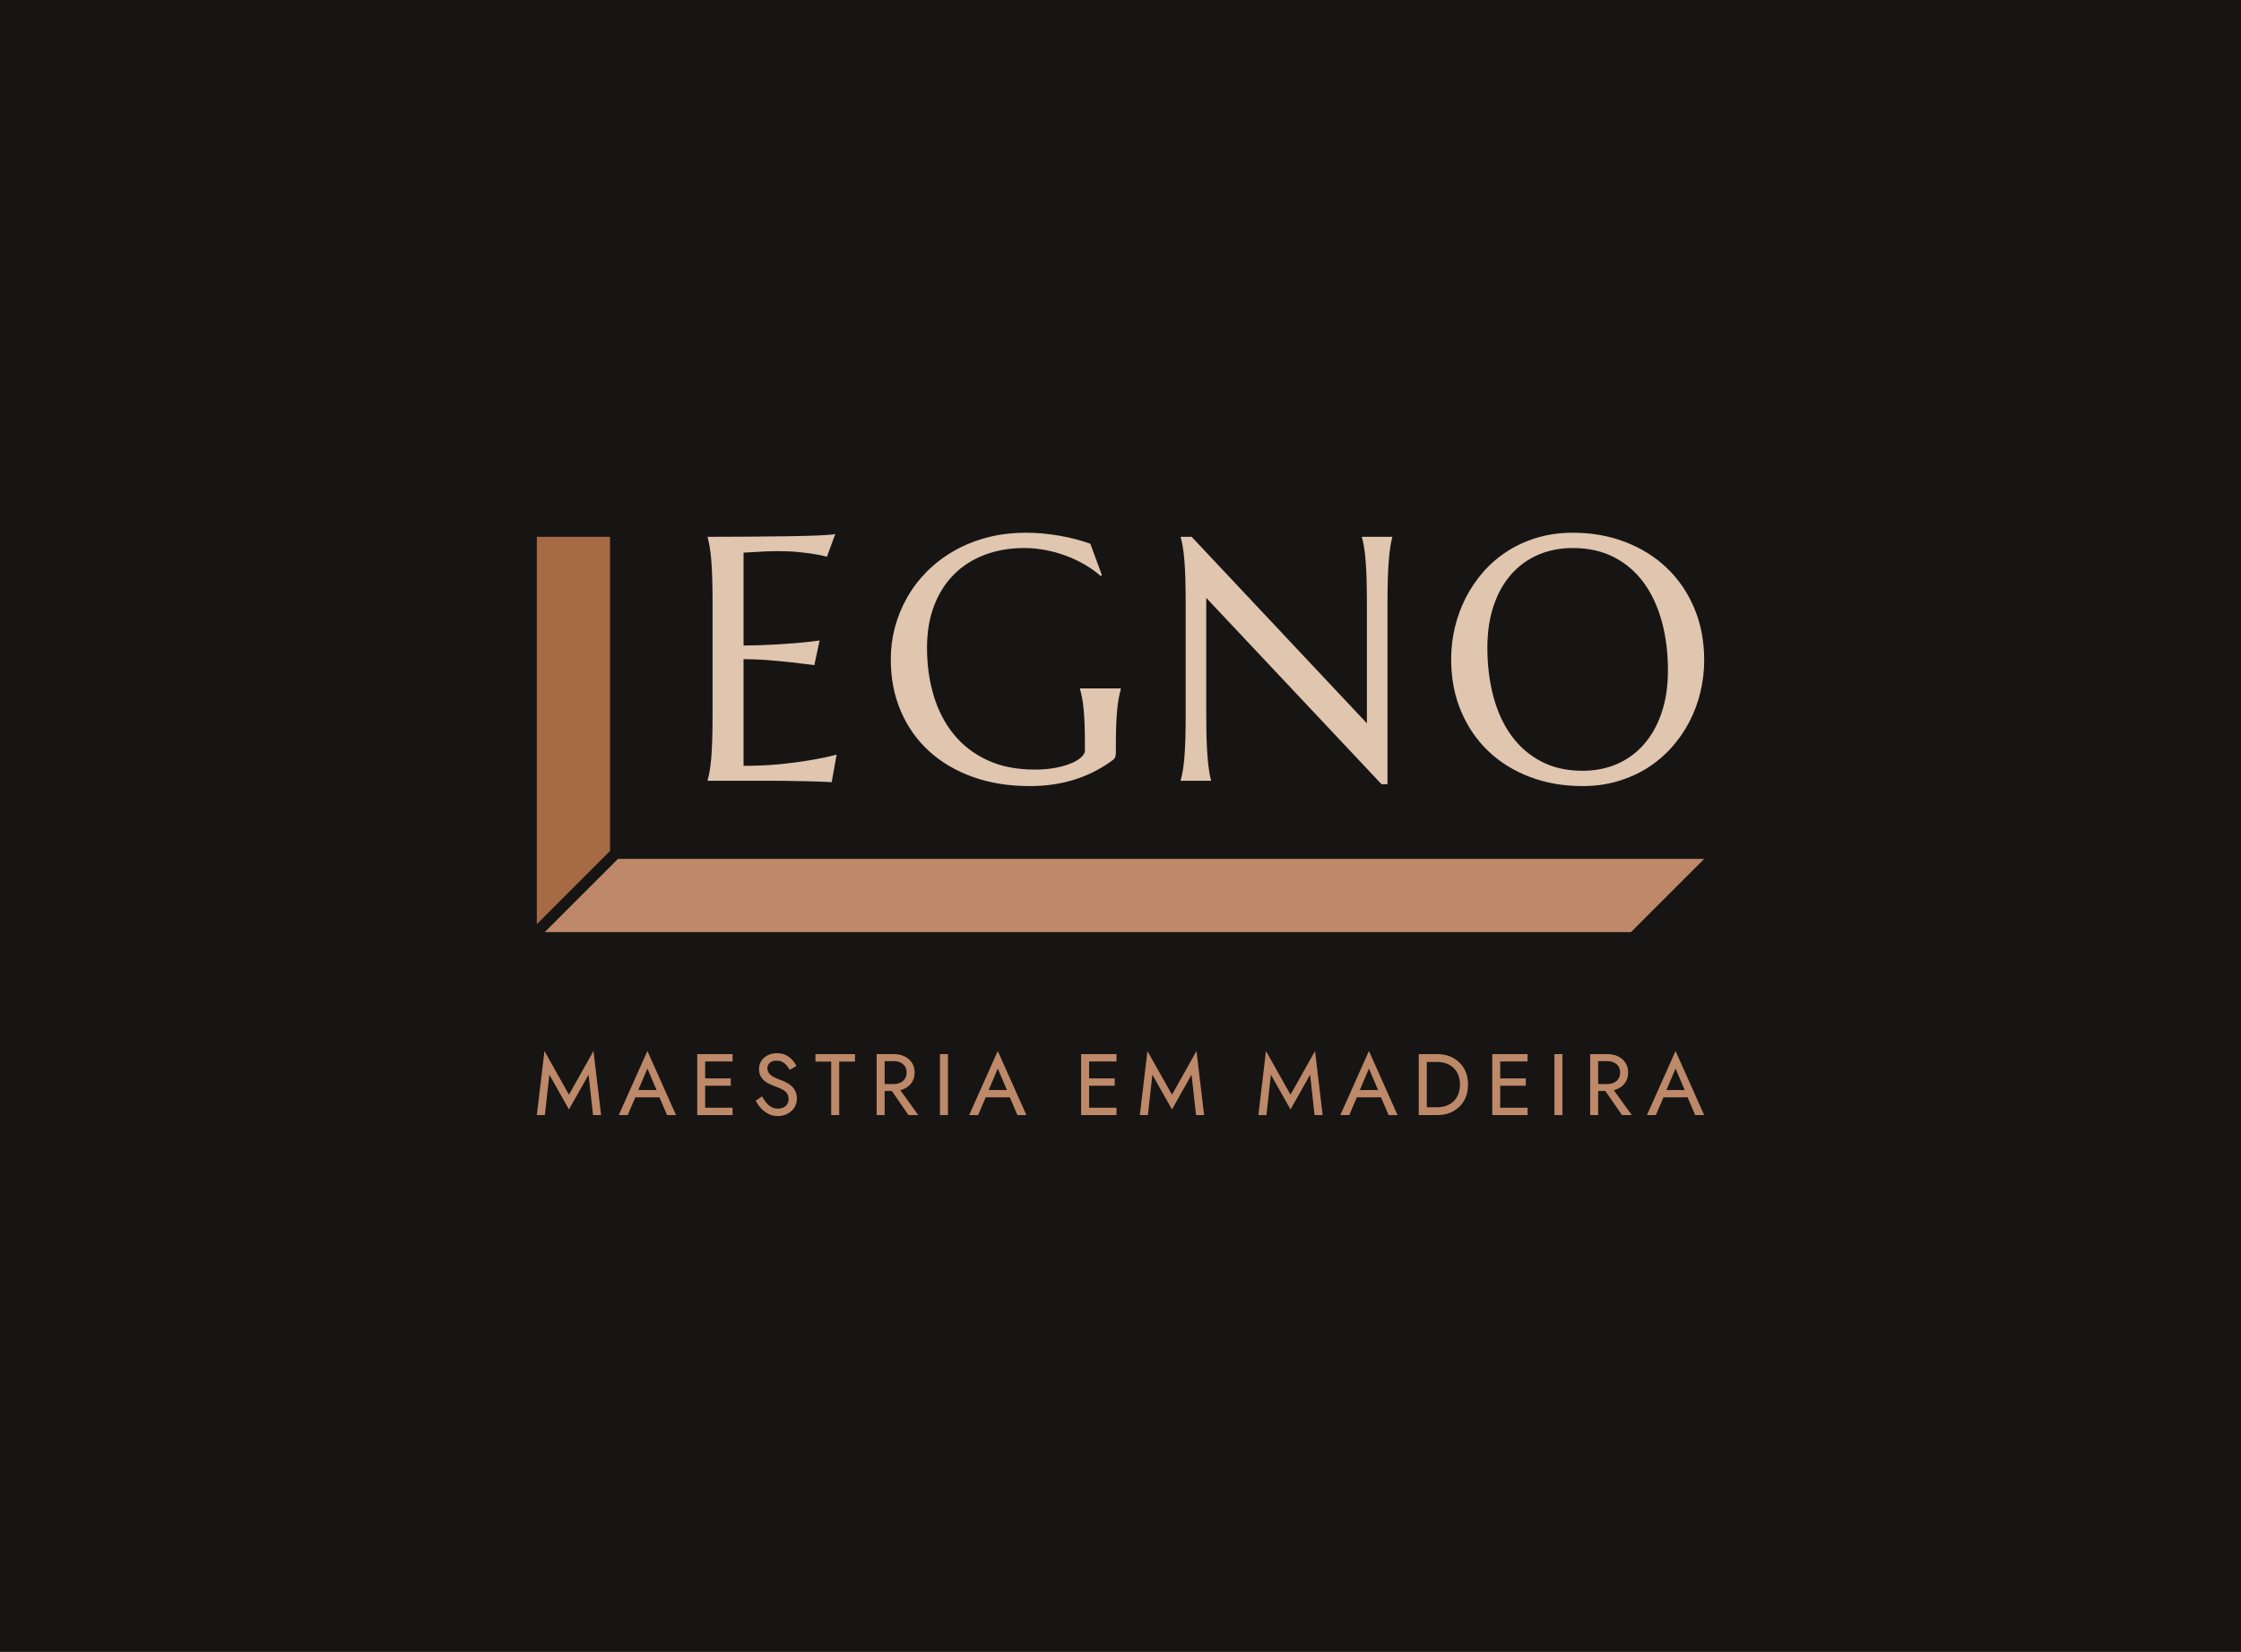
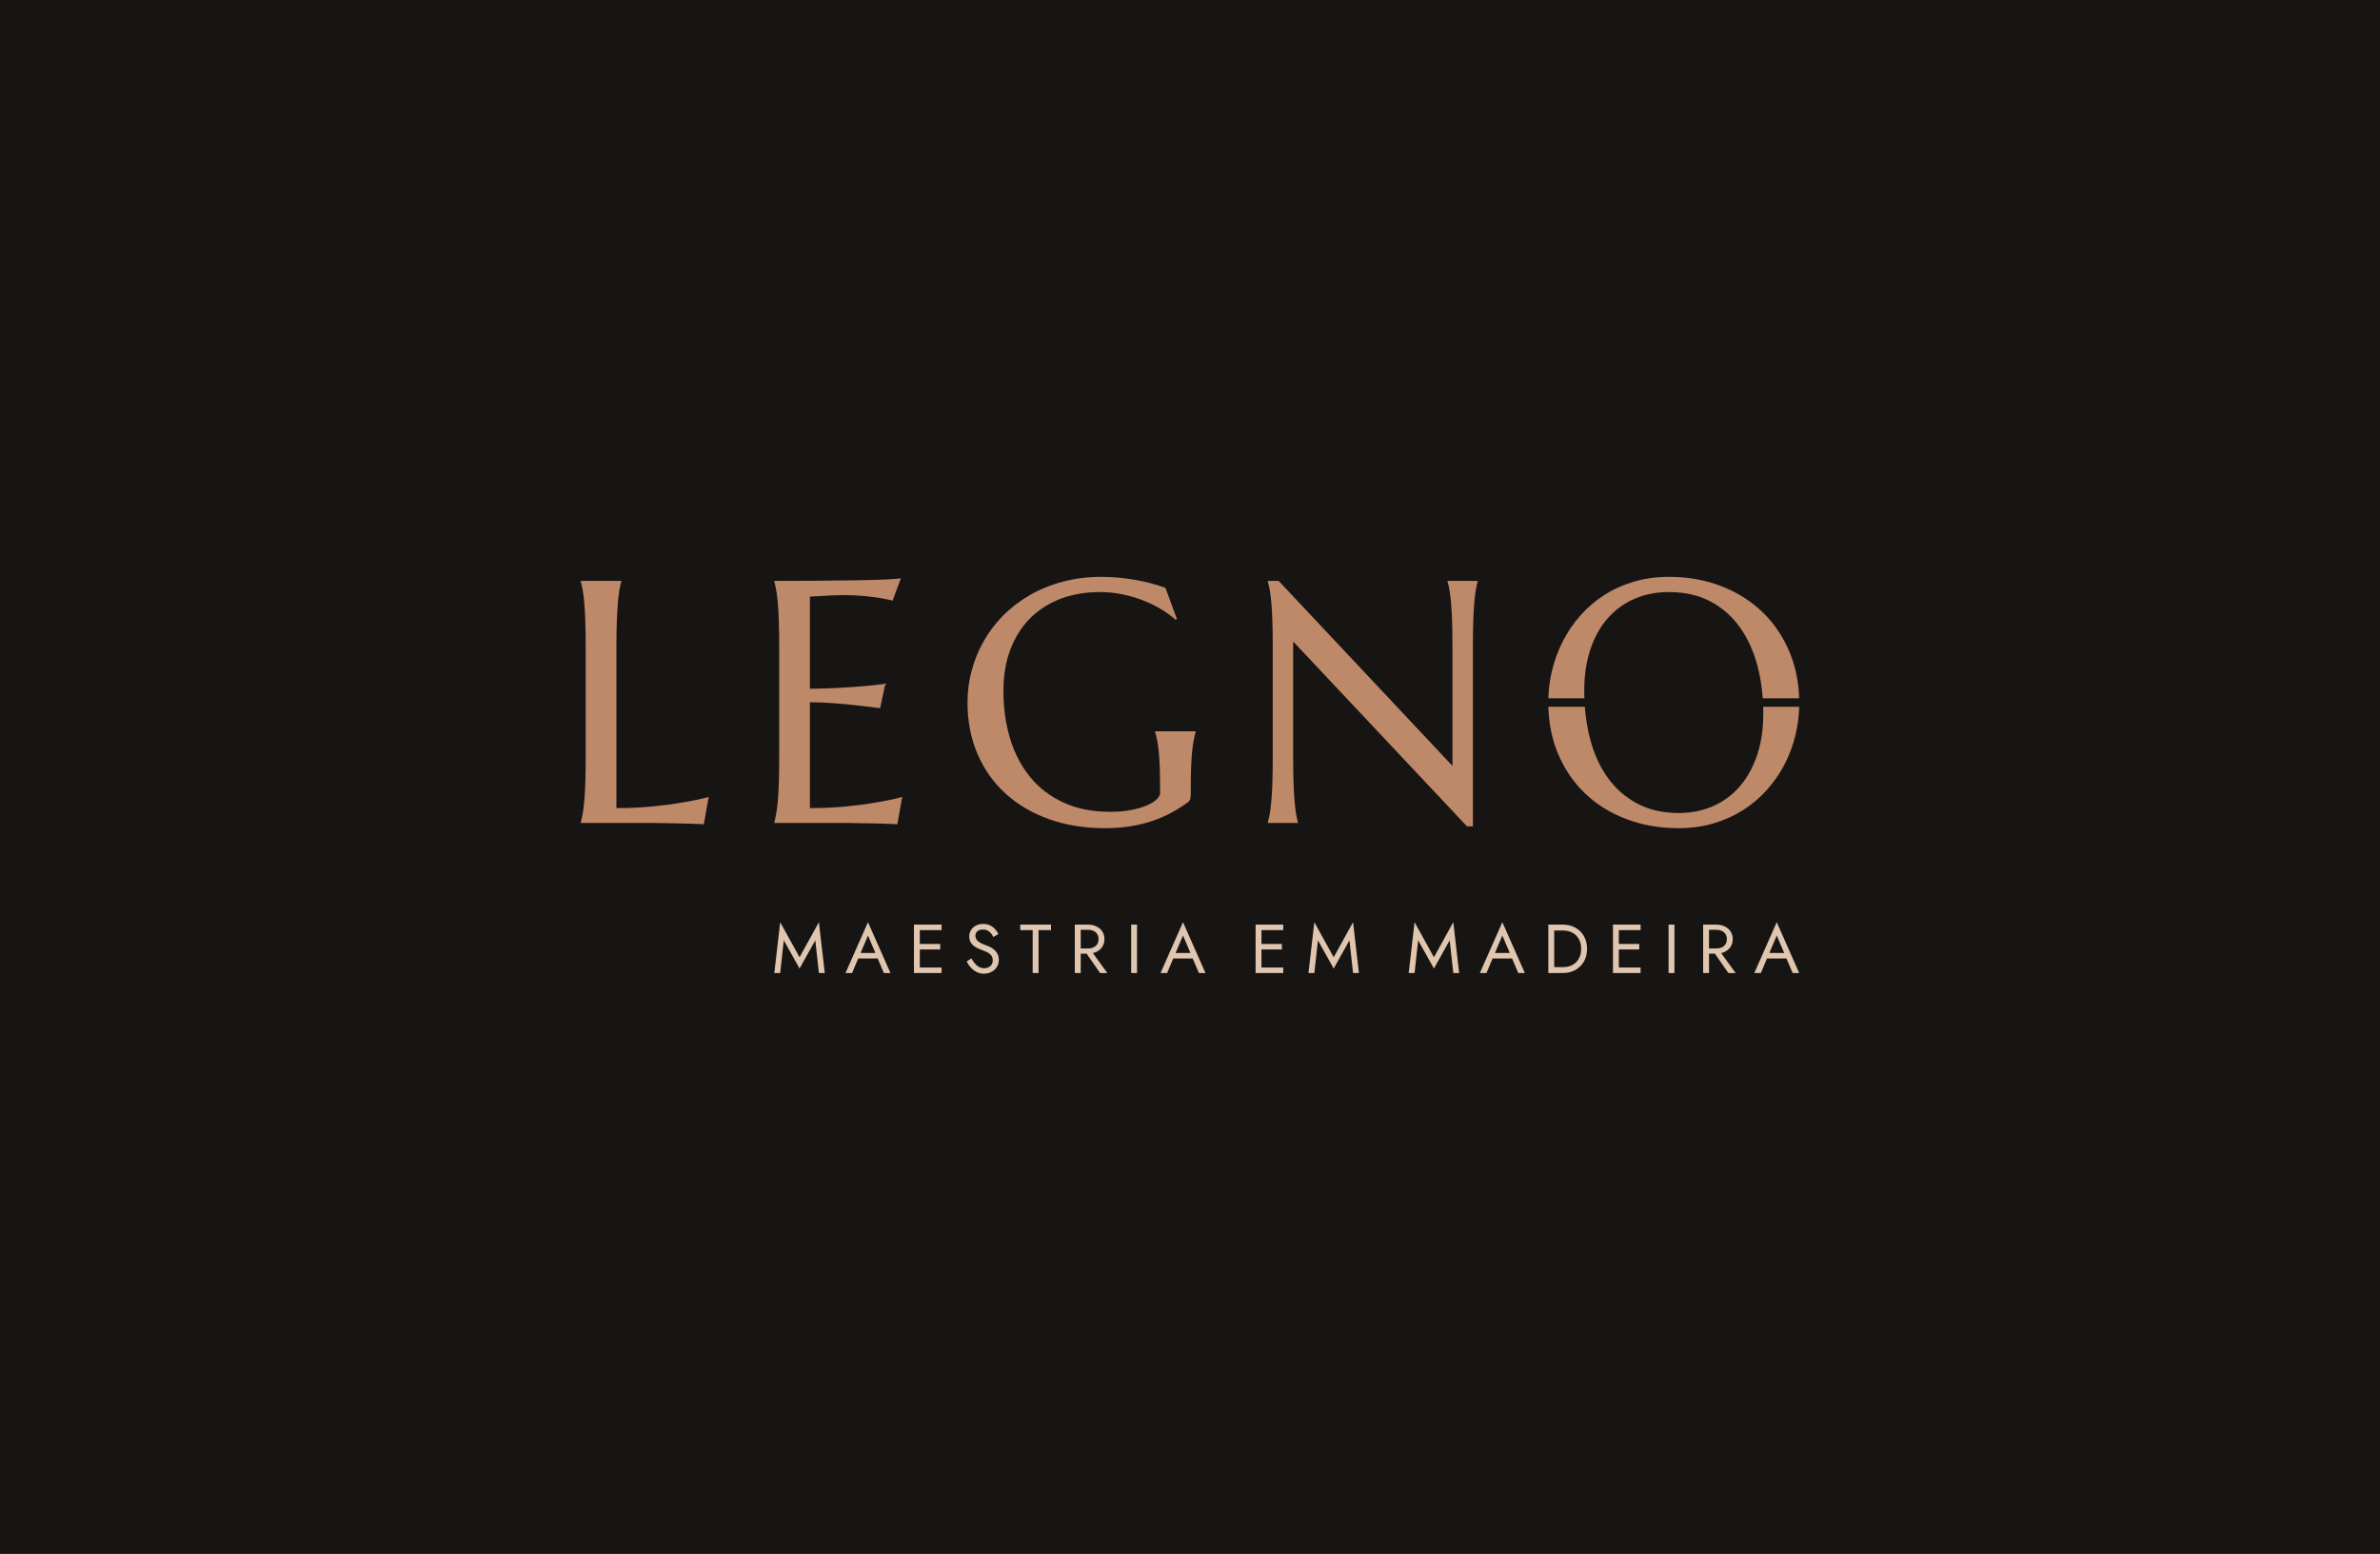
- <svg xmlns="http://www.w3.org/2000/svg" role="img" aria-labelledby="t d" viewBox="0 0 918.39 677">
-   <rect id="fundo" width="918.39" height="677" fill="#171514" />
-   <path d="M220,220 L250,220 L250,348.75 L220,378.75 Z" fill="#A66B45" />
-   <path d="M253.25,352 L698.39,352 L668.39,382 L223.25,382 Z" fill="#BD8969" />
-   <path transform="translate(280.03,320)" d="M9.97 -100Q18.69 -100 27.3 -100.07Q35.91 -100.14 43.1 -100.24Q50.28 -100.35 55.37 -100.56Q60.46 -100.77 62.27 -101.12L58.86 -91.84Q56.56 -92.47 53.49 -92.96Q50.84 -93.38 47.04 -93.76Q43.24 -94.14 38.28 -94.14Q36.61 -94.14 34.27 -94.04Q31.94 -93.93 29.78 -93.79Q27.27 -93.65 24.69 -93.51V-55.44Q31.87 -55.51 37.66 -55.86Q43.44 -56.21 47.49 -56.56Q52.23 -56.97 55.86 -57.53L53.7 -47.42Q48.88 -48.05 43.86 -48.61Q39.54 -49.09 34.45 -49.48Q29.36 -49.86 24.69 -49.86V-6.14Q32.91 -6.14 39.82 -6.83Q46.72 -7.53 51.88 -8.44Q57.88 -9.41 62.83 -10.74L60.81 0.56Q59.97 0.49 58.3 0.42Q56.62 0.35 54.57 0.28Q52.51 0.21 50.24 0.17Q47.98 0.14 45.96 0.1Q43.93 0.07 42.36 0.03Q40.79 0 40.1 0H9.97V-0.28Q10.39 -1.74 10.77 -3.91Q11.16 -6.07 11.44 -9.27Q11.72 -12.48 11.85 -16.91Q11.99 -21.34 11.99 -27.27V-72.66Q11.99 -78.59 11.85 -83.02Q11.72 -87.45 11.44 -90.69Q11.16 -93.93 10.77 -96.09Q10.39 -98.26 9.97 -99.72V-100Z M177.27 -11.72Q177.27 -10.95 177.1 -10.11Q176.93 -9.27 176.3 -8.72Q173.16 -6.35 169.5 -4.36Q165.84 -2.37 161.58 -0.91Q157.33 0.56 152.41 1.36Q147.5 2.16 141.85 2.16Q129.16 2.16 118.7 -1.57Q108.24 -5.3 100.74 -12.13Q93.24 -18.97 89.13 -28.56Q85.02 -38.15 85.02 -49.86Q85.02 -56.49 86.72 -62.9Q88.43 -69.32 91.71 -75.1Q94.99 -80.89 99.8 -85.74Q104.61 -90.59 110.78 -94.14Q116.95 -97.7 124.38 -99.69Q131.81 -101.67 140.45 -101.67Q143.8 -101.67 147.29 -101.36Q150.78 -101.05 154.19 -100.45Q157.61 -99.86 160.78 -99.02Q163.96 -98.19 166.81 -97.14L171.56 -84.24L171 -83.96Q168.28 -86.4 164.72 -88.49Q161.17 -90.59 157.12 -92.12Q153.08 -93.65 148.65 -94.53Q144.22 -95.4 139.69 -95.4Q130.9 -95.4 123.58 -92.64Q116.26 -89.89 110.99 -84.66Q105.73 -79.43 102.8 -71.83Q99.87 -64.23 99.87 -54.53Q99.87 -43.86 102.66 -34.73Q105.45 -25.59 110.96 -18.9Q116.47 -12.2 124.73 -8.4Q132.99 -4.6 144.01 -4.6Q148.89 -4.6 152.73 -5.37Q156.56 -6.14 159.21 -7.29Q161.86 -8.44 163.22 -9.8Q164.58 -11.16 164.58 -12.27V-14.99Q164.58 -19.87 164.44 -23.43Q164.3 -26.99 164.03 -29.6Q163.75 -32.22 163.4 -34.1Q163.05 -35.98 162.56 -37.59V-37.87H179.3V-37.59Q178.88 -36.12 178.5 -34.14Q178.11 -32.15 177.83 -29.43Q177.55 -26.71 177.41 -23.05Q177.27 -19.39 177.27 -14.57Z M208.32 -100 280.14 -23.57V-72.66Q280.14 -78.59 280 -83.02Q279.86 -87.45 279.58 -90.69Q279.31 -93.93 278.92 -96.09Q278.54 -98.26 278.12 -99.72V-100H290.53V-99.72Q290.11 -98.26 289.77 -96.09Q289.42 -93.93 289.14 -90.69Q288.86 -87.45 288.72 -83.02Q288.58 -78.59 288.58 -72.66V1.39H286.14L214.31 -74.97V-27.27Q214.31 -21.34 214.45 -16.91Q214.59 -12.48 214.87 -9.27Q215.15 -6.07 215.5 -3.91Q215.85 -1.74 216.26 -0.28V0H203.85V-0.28Q204.27 -1.74 204.65 -3.91Q205.04 -6.07 205.32 -9.27Q205.6 -12.48 205.74 -16.91Q205.87 -21.34 205.87 -27.27V-72.66Q205.87 -78.59 205.74 -83.02Q205.6 -87.45 205.32 -90.69Q205.04 -93.93 204.65 -96.09Q204.27 -98.26 203.85 -99.72V-100Z M364.53 -101.67Q376.18 -101.67 386.04 -97.87Q395.91 -94.07 403.09 -87.2Q410.28 -80.33 414.32 -70.71Q418.37 -61.09 418.37 -49.44Q418.37 -42.82 416.83 -36.4Q415.3 -29.99 412.33 -24.27Q409.37 -18.55 405.05 -13.7Q400.72 -8.86 395.18 -5.33Q389.63 -1.81 382.94 0.17Q376.25 2.16 368.5 2.16Q356.86 2.16 346.99 -1.57Q337.12 -5.3 329.94 -12.13Q322.76 -18.97 318.71 -28.56Q314.67 -38.15 314.67 -49.86Q314.67 -56.49 316.2 -62.9Q317.74 -69.32 320.7 -75.1Q323.67 -80.89 327.95 -85.74Q332.24 -90.59 337.79 -94.14Q343.33 -97.7 350.06 -99.69Q356.79 -101.67 364.53 -101.67ZM368.5 -4.11Q376.25 -4.11 382.66 -6.9Q389.08 -9.69 393.71 -14.99Q398.35 -20.29 400.93 -27.93Q403.51 -35.56 403.51 -45.26Q403.51 -56 401.04 -65.17Q398.56 -74.34 393.68 -81.07Q388.8 -87.8 381.51 -91.6Q374.22 -95.4 364.53 -95.4Q356.79 -95.4 350.37 -92.64Q343.96 -89.89 339.32 -84.66Q334.68 -79.43 332.1 -71.83Q329.52 -64.23 329.52 -54.53Q329.52 -43.86 331.96 -34.62Q334.4 -25.38 339.29 -18.62Q344.17 -11.85 351.49 -7.98Q358.81 -4.11 368.5 -4.11Z" fill="#E0C5AF" />
-   <path transform="translate(218.59,457)" d="M6.54 -16.56 14.58 -2.32 22.62 -16.56 24.45 0H27.75L24.63 -26.25L14.58 -8.37L4.53 -26.25L1.41 0H4.71Z M40.19 -7.29H53.4L52.38 -10.28H41.21ZM46.72 -19.07 50.95 -9.16 51.19 -8.38 54.79 0H58.46L46.72 -26.28L34.99 0H38.66L42.32 -8.59L42.57 -9.29Z M69.01 0H81.62V-3.03H69.01ZM69.01 -21.97H81.62V-25H69.01ZM69.01 -12.03H80.9V-15.04H69.01ZM67.14 -25V0H70.4V-25Z M93.69 -7.67 91.12 -5.91Q91.94 -4.26 93.27 -2.81Q94.59 -1.36 96.35 -0.48Q98.11 0.39 100.18 0.39Q101.7 0.39 103.1 -0.11Q104.49 -0.61 105.6 -1.54Q106.71 -2.48 107.34 -3.81Q107.98 -5.15 107.98 -6.81Q107.98 -8.51 107.38 -9.74Q106.78 -10.97 105.84 -11.85Q104.9 -12.73 103.79 -13.31Q102.68 -13.89 101.66 -14.26Q99.51 -15 98.25 -15.75Q96.98 -16.5 96.44 -17.35Q95.89 -18.21 95.89 -19.23Q95.89 -20.41 96.8 -21.36Q97.71 -22.31 99.68 -22.31Q101.11 -22.31 102.11 -21.75Q103.11 -21.2 103.83 -20.32Q104.54 -19.45 105.01 -18.52L107.78 -20.11Q107.17 -21.43 106.08 -22.63Q105 -23.83 103.46 -24.6Q101.91 -25.37 99.84 -25.37Q97.71 -25.37 96.04 -24.53Q94.37 -23.69 93.42 -22.22Q92.47 -20.74 92.47 -18.86Q92.47 -17.13 93.13 -15.94Q93.8 -14.76 94.83 -13.94Q95.87 -13.13 97.01 -12.61Q98.16 -12.09 99.08 -11.76Q100.54 -11.25 101.8 -10.63Q103.05 -10.02 103.82 -9.05Q104.58 -8.08 104.58 -6.46Q104.58 -4.79 103.39 -3.72Q102.21 -2.65 100.26 -2.65Q98.78 -2.65 97.61 -3.28Q96.43 -3.92 95.49 -5.05Q94.54 -6.18 93.69 -7.67Z M115.59 -21.94H122.05V0H125.33V-21.94H131.79V-25H115.59Z M145.28 -12.24 153.72 0H157.74L148.9 -12.24ZM140.67 -25V0H143.95V-25ZM142.52 -22.13H147.61Q149.18 -22.13 150.39 -21.57Q151.59 -21.01 152.27 -19.97Q152.95 -18.93 152.95 -17.43Q152.95 -15.93 152.27 -14.89Q151.59 -13.84 150.39 -13.29Q149.18 -12.73 147.61 -12.73H142.52V-9.89H147.64Q150.13 -9.89 152.06 -10.81Q153.99 -11.73 155.12 -13.44Q156.24 -15.15 156.24 -17.45Q156.24 -19.78 155.12 -21.47Q153.99 -23.16 152.06 -24.08Q150.13 -25 147.64 -25H142.52Z M166.61 -25V0H169.89V-25Z M183.78 -7.29H196.99L195.97 -10.28H184.79ZM190.31 -19.07 194.54 -9.16 194.78 -8.38 198.38 0H202.04L190.31 -26.28L178.58 0H182.25L185.91 -8.59L186.16 -9.29Z M226.35 0H238.96V-3.03H226.35ZM226.35 -21.97H238.96V-25H226.35ZM226.35 -12.03H238.24V-15.04H226.35ZM224.48 -25V0H227.74V-25Z M253.66 -16.56 261.7 -2.32 269.73 -16.56 271.56 0H274.87L271.75 -26.25L261.7 -8.37L251.64 -26.25L248.53 0H251.83Z M302.24 -16.56 310.28 -2.32 318.31 -16.56 320.14 0H323.45L320.33 -26.25L310.28 -8.37L300.22 -26.25L297.11 0H300.41Z M335.88 -7.29H349.1L348.08 -10.28H336.9ZM342.42 -19.07 346.64 -9.16 346.89 -8.38 350.48 0H354.15L342.42 -26.28L330.69 0H334.36L338.02 -8.59L338.26 -9.29Z M362.84 -25V0H366.13V-25ZM370.46 0Q374.13 0 376.97 -1.57Q379.81 -3.14 381.42 -5.94Q383.03 -8.74 383.03 -12.5Q383.03 -16.26 381.42 -19.06Q379.81 -21.86 376.97 -23.43Q374.13 -25 370.46 -25H364.71V-21.78H370.44Q372.49 -21.78 374.21 -21.14Q375.92 -20.5 377.16 -19.3Q378.39 -18.11 379.06 -16.39Q379.73 -14.67 379.73 -12.5Q379.73 -10.33 379.06 -8.61Q378.39 -6.89 377.16 -5.7Q375.92 -4.5 374.21 -3.86Q372.49 -3.22 370.44 -3.22H364.71V0Z M394.82 0H407.43V-3.03H394.82ZM394.82 -21.97H407.43V-25H394.82ZM394.82 -12.03H406.71V-15.04H394.82ZM392.96 -25V0H396.21V-25Z M418.43 -25V0H421.71V-25Z M437.69 -12.24 446.13 0H450.15L441.31 -12.24ZM433.08 -25V0H436.36V-25ZM434.93 -22.13H440.02Q441.6 -22.13 442.8 -21.57Q444 -21.01 444.68 -19.97Q445.36 -18.93 445.36 -17.43Q445.36 -15.93 444.68 -14.89Q444 -13.84 442.8 -13.29Q441.6 -12.73 440.02 -12.73H434.93V-9.89H440.05Q442.55 -9.89 444.48 -10.81Q446.41 -11.73 447.53 -13.44Q448.65 -15.15 448.65 -17.45Q448.65 -19.78 447.53 -21.47Q446.41 -23.16 444.48 -24.08Q442.55 -25 440.05 -25H434.93Z M461.54 -7.29H474.75L473.73 -10.28H462.55ZM468.07 -19.07 472.3 -9.16 472.54 -8.38 476.13 0H479.8L468.07 -26.28L456.34 0H460.01L463.67 -8.59L463.91 -9.29Z" fill="#BD8969" />
+ <svg xmlns="http://www.w3.org/2000/svg" role="img" aria-labelledby="t d" viewBox="0 0 1967 1284">
+   <rect id="fundo" width="1967" height="1284" fill="#171514" />
+   <g id="legno" transform="translate(460.06,680)" fill="#BD8969">
+     <path d="M49.37 -12.27Q65.83 -12.27 79.64 -13.67Q93.44 -15.06 103.77 -16.88Q115.76 -18.83 125.66 -21.48L121.62 1.12Q119.94 0.98 116.6 0.84Q113.25 0.7 109.14 0.56Q105.02 0.42 100.49 0.35Q95.96 0.28 91.91 0.21Q87.87 0.14 84.73 0.07Q81.59 0 80.2 0H19.94V-0.56Q20.78 -3.49 21.55 -7.81Q22.32 -12.13 22.87 -18.55Q23.43 -24.97 23.71 -33.82Q23.99 -42.68 23.99 -54.53V-145.33Q23.99 -157.18 23.71 -166.04Q23.43 -174.9 22.87 -181.38Q22.32 -187.87 21.55 -192.19Q20.78 -196.51 19.94 -199.44V-200H53.42V-199.44Q52.58 -196.51 51.81 -192.19Q51.05 -187.87 50.56 -181.38Q50.07 -174.9 49.72 -166.04Q49.37 -157.18 49.37 -145.33Z" />
+     <path d="M179.89 -200Q197.32 -200 214.55 -200.14Q231.77 -200.28 246.14 -200.49Q260.5 -200.7 270.68 -201.12Q280.86 -201.53 284.49 -202.23L277.66 -183.68Q273.05 -184.94 266.92 -185.91Q261.62 -186.75 254.02 -187.52Q246.42 -188.28 236.51 -188.28Q233.17 -188.28 228.49 -188.08Q223.82 -187.87 219.5 -187.59Q214.48 -187.31 209.32 -187.03V-110.88Q223.68 -111.02 235.26 -111.72Q246.83 -112.41 254.92 -113.11Q264.41 -113.95 271.66 -115.06L267.34 -94.84Q257.71 -96.09 247.67 -97.21Q239.02 -98.19 228.84 -98.95Q218.66 -99.72 209.32 -99.72V-12.27Q225.77 -12.27 239.58 -13.67Q253.39 -15.06 263.71 -16.88Q275.7 -18.83 285.61 -21.48L281.56 1.12Q279.89 0.98 276.54 0.84Q273.19 0.7 269.08 0.56Q264.97 0.42 260.43 0.35Q255.9 0.28 251.85 0.21Q247.81 0.14 244.67 0.07Q241.53 0 240.14 0H179.89V-0.56Q180.73 -3.49 181.49 -7.81Q182.26 -12.13 182.82 -18.55Q183.38 -24.97 183.65 -33.82Q183.93 -42.68 183.93 -54.53V-145.33Q183.93 -157.18 183.65 -166.04Q183.38 -174.9 182.82 -181.38Q182.26 -187.87 181.49 -192.19Q180.73 -196.51 179.89 -199.44V-200Z" />
+     <path d="M524.07 -23.43Q524.07 -21.9 523.72 -20.22Q523.38 -18.55 522.12 -17.43Q515.84 -12.69 508.52 -8.72Q501.2 -4.74 492.69 -1.81Q484.18 1.12 474.35 2.72Q464.52 4.32 453.22 4.32Q427.84 4.32 406.92 -3.14Q386 -10.6 371 -24.27Q356.01 -37.94 347.78 -57.11Q339.55 -76.29 339.55 -99.72Q339.55 -112.97 342.97 -125.8Q346.39 -138.63 352.94 -150.21Q359.5 -161.79 369.12 -171.48Q378.74 -181.17 391.09 -188.28Q403.43 -195.4 418.28 -199.37Q433.14 -203.35 450.43 -203.35Q457.13 -203.35 464.1 -202.72Q471.07 -202.09 477.91 -200.91Q484.74 -199.72 491.09 -198.05Q497.43 -196.37 503.15 -194.28L512.64 -168.48L511.52 -167.92Q506.08 -172.8 498.97 -176.99Q491.85 -181.17 483.77 -184.24Q475.68 -187.31 466.82 -189.05Q457.96 -190.79 448.9 -190.79Q431.32 -190.79 416.68 -185.29Q402.04 -179.78 391.51 -169.32Q380.98 -158.86 375.12 -143.65Q369.26 -128.45 369.26 -109.07Q369.26 -87.73 374.84 -69.46Q380.42 -51.19 391.44 -37.8Q402.45 -24.41 418.98 -16.81Q435.51 -9.21 457.55 -9.21Q467.31 -9.21 474.98 -10.74Q482.65 -12.27 487.95 -14.57Q493.25 -16.88 495.97 -19.6Q498.69 -22.32 498.69 -24.55V-29.99Q498.69 -39.75 498.41 -46.86Q498.13 -53.97 497.57 -59.21Q497.02 -64.44 496.32 -68.2Q495.62 -71.97 494.64 -75.17V-75.73H528.12V-75.17Q527.28 -72.25 526.51 -68.27Q525.75 -64.3 525.19 -58.86Q524.63 -53.42 524.35 -46.09Q524.07 -38.77 524.07 -29.15Z" />
+     <path d="M596.71 -200 740.36 -47.14V-145.33Q740.36 -157.18 740.08 -166.04Q739.8 -174.9 739.25 -181.38Q738.69 -187.87 737.92 -192.19Q737.15 -196.51 736.32 -199.44V-200H761.14V-199.44Q760.31 -196.51 759.61 -192.19Q758.91 -187.87 758.35 -181.38Q757.8 -174.9 757.52 -166.04Q757.24 -157.18 757.24 -145.33V2.79H752.36L608.7 -149.93V-54.53Q608.7 -42.68 608.98 -33.82Q609.26 -24.97 609.82 -18.55Q610.38 -12.13 611.07 -7.81Q611.77 -3.49 612.61 -0.56V0H587.78V-0.56Q588.62 -3.49 589.39 -7.81Q590.15 -12.13 590.71 -18.55Q591.27 -24.97 591.55 -33.82Q591.83 -42.68 591.83 -54.53V-145.33Q591.83 -157.18 591.55 -166.04Q591.27 -174.9 590.71 -181.38Q590.15 -187.87 589.39 -192.19Q588.62 -196.51 587.78 -199.44V-200Z" />
+     <path d="M927.22 -8.23Q942.71 -8.23 955.54 -13.81Q968.37 -19.39 977.64 -29.99Q986.92 -40.59 992.08 -55.86Q997.24 -71.13 997.24 -90.52Q997.24 -93.29 997.16 -96.01H1026.91Q1026.61 -84.24 1023.88 -72.8Q1020.81 -59.97 1014.88 -48.54Q1008.95 -37.1 1000.31 -27.41Q991.66 -17.71 980.57 -10.67Q969.48 -3.63 956.09 0.35Q942.71 4.32 927.22 4.32Q903.93 4.32 884.2 -3.14Q864.46 -10.6 850.1 -24.27Q835.73 -37.94 827.64 -57.11Q820.2 -74.76 819.61 -96.01H849.74Q850.79 -81.95 854.14 -69.25Q859.02 -50.77 868.79 -37.24Q878.55 -23.71 893.19 -15.97Q907.84 -8.23 927.22 -8.23ZM919.27 -203.35Q942.57 -203.35 962.3 -195.75Q982.04 -188.15 996.4 -174.41Q1010.77 -160.67 1018.86 -141.42Q1026.22 -123.89 1026.88 -103.01H996.8Q995.77 -117.45 992.29 -130.33Q987.34 -148.68 977.57 -162.13Q967.81 -175.59 953.24 -183.19Q938.66 -190.79 919.27 -190.79Q903.79 -190.79 890.96 -185.29Q878.13 -179.78 868.86 -169.32Q859.58 -158.86 854.42 -143.65Q849.26 -128.45 849.26 -109.07Q849.26 -106.01 849.36 -103.01H819.6Q819.94 -114.57 822.62 -125.8Q825.69 -138.63 831.62 -150.21Q837.55 -161.79 846.12 -171.48Q854.7 -181.17 865.79 -188.28Q876.88 -195.4 890.33 -199.37Q903.79 -203.35 919.27 -203.35Z" />
+   </g>
+   <path id="maestria-em-madeira" transform="translate(637.66,804)" d="M10.11 -27.03 23.14 -3.71 36.17 -27.03 39.14 0H44L39.14 -42L23.14 -13.03L7.14 -42L2.29 0H7.14Z M69.24 -12H90.38L88.67 -16.57H70.96ZM79.7 -30.97 86.56 -14.86 87.01 -13.71 92.84 0H98.27L79.7 -42L61.13 0H66.56L72.5 -14.06L72.96 -15.09Z M120.37 0H140.54V-4.57H120.37ZM120.37 -35.43H140.54V-40H120.37ZM120.37 -19.43H139.4V-24H120.37ZM117.68 -40V0H122.54V-40Z M165.15 -12.11 161.27 -9.49Q162.58 -6.86 164.67 -4.54Q166.75 -2.23 169.52 -0.83Q172.29 0.57 175.55 0.57Q177.95 0.57 180.15 -0.23Q182.35 -1.03 184.09 -2.51Q185.84 -4 186.84 -6.11Q187.84 -8.23 187.84 -10.86Q187.84 -13.6 186.87 -15.57Q185.89 -17.54 184.38 -18.94Q182.87 -20.34 181.09 -21.26Q179.32 -22.17 177.72 -22.74Q174.24 -23.94 172.21 -25.17Q170.18 -26.4 169.32 -27.8Q168.47 -29.2 168.47 -30.86Q168.47 -32.8 169.95 -34.37Q171.44 -35.94 174.69 -35.94Q177.04 -35.94 178.67 -35.03Q180.29 -34.11 181.44 -32.69Q182.58 -31.26 183.32 -29.77L187.49 -32.17Q186.52 -34.29 184.81 -36.2Q183.09 -38.11 180.67 -39.34Q178.24 -40.57 174.98 -40.57Q171.61 -40.57 168.98 -39.23Q166.35 -37.89 164.87 -35.54Q163.38 -33.2 163.38 -30.23Q163.38 -27.49 164.44 -25.6Q165.49 -23.71 167.15 -22.43Q168.81 -21.14 170.64 -20.31Q172.47 -19.49 173.95 -18.97Q176.24 -18.17 178.27 -17.17Q180.29 -16.17 181.55 -14.57Q182.81 -12.97 182.81 -10.29Q182.81 -7.54 180.87 -5.77Q178.92 -4 175.72 -4Q173.32 -4 171.44 -5.03Q169.55 -6.06 168.04 -7.89Q166.52 -9.71 165.15 -12.11Z M205.54 -35.43H215.82V0H220.68V-35.43H230.96V-40H205.54Z M257.81 -19.71 271.52 0H277.52L263.23 -19.71ZM250.66 -40V0H255.52V-40ZM253.35 -35.71H261.52Q264.09 -35.71 266.06 -34.8Q268.03 -33.89 269.15 -32.17Q270.26 -30.46 270.26 -28Q270.26 -25.54 269.15 -23.83Q268.03 -22.11 266.06 -21.2Q264.09 -20.29 261.52 -20.29H253.35V-16H261.52Q265.41 -16 268.46 -17.46Q271.52 -18.91 273.32 -21.63Q275.12 -24.34 275.12 -28Q275.12 -31.71 273.32 -34.4Q271.52 -37.09 268.46 -38.54Q265.41 -40 261.52 -40H253.35Z M297.22 -40V0H302.07V-40Z M329.6 -12H350.74L349.03 -16.57H331.32ZM340.06 -30.97 346.92 -14.86 347.37 -13.71 353.2 0H358.63L340.06 -42L321.49 0H326.92L332.86 -14.06L333.32 -15.09Z M402.73 0H422.9V-4.57H402.73ZM402.73 -35.43H422.9V-40H402.73ZM402.73 -19.43H421.76V-24H402.73ZM400.04 -40V0H404.9V-40Z M451.57 -27.03 464.6 -3.71 477.63 -27.03 480.6 0H485.46L480.6 -42L464.6 -13.03L448.6 -42L443.74 0H448.6Z M534.41 -27.03 547.44 -3.71 560.47 -27.03 563.44 0H568.3L563.44 -42L547.44 -13.03L531.44 -42L526.58 0H531.44Z M593.54 -12H614.68L612.97 -16.57H595.25ZM603.99 -30.97 610.85 -14.86 611.31 -13.71 617.14 0H622.57L603.99 -42L585.42 0H590.85L596.79 -14.06L597.25 -15.09Z M641.98 -40V0H646.84V-40ZM653.98 0Q659.81 0 664.32 -2.51Q668.84 -5.03 671.41 -9.51Q673.98 -14 673.98 -20Q673.98 -26 671.41 -30.49Q668.84 -34.97 664.32 -37.49Q659.81 -40 653.98 -40H644.66V-35.14H653.98Q657.35 -35.14 660.15 -34.09Q662.95 -33.03 664.95 -31.06Q666.95 -29.09 668.04 -26.29Q669.12 -23.49 669.12 -20Q669.12 -16.51 668.04 -13.71Q666.95 -10.91 664.95 -8.94Q662.95 -6.97 660.15 -5.91Q657.35 -4.86 653.98 -4.86H644.66V0Z M698.08 0H718.25V-4.57H698.08ZM698.08 -35.43H718.25V-40H698.08ZM698.08 -19.43H717.11V-24H698.08ZM695.39 -40V0H700.25V-40Z M741.37 -40V0H746.23V-40Z M777.07 -19.71 790.79 0H796.79L782.5 -19.71ZM769.93 -40V0H774.79V-40ZM772.62 -35.71H780.79Q783.36 -35.71 785.33 -34.8Q787.3 -33.89 788.42 -32.17Q789.53 -30.46 789.53 -28Q789.53 -25.54 788.42 -23.83Q787.3 -22.11 785.33 -21.2Q783.36 -20.29 780.79 -20.29H772.62V-16H780.79Q784.67 -16 787.73 -17.46Q790.79 -18.91 792.59 -21.63Q794.39 -24.34 794.39 -28Q794.39 -31.71 792.59 -34.4Q790.79 -37.09 787.73 -38.54Q784.67 -40 780.79 -40H772.62Z M820.31 -12H841.46L839.74 -16.57H822.03ZM830.77 -30.97 837.63 -14.86 838.09 -13.71 843.91 0H849.34L830.77 -42L812.2 0H817.63L823.57 -14.06L824.03 -15.09Z" fill="#E0C5AF" />
</svg>
